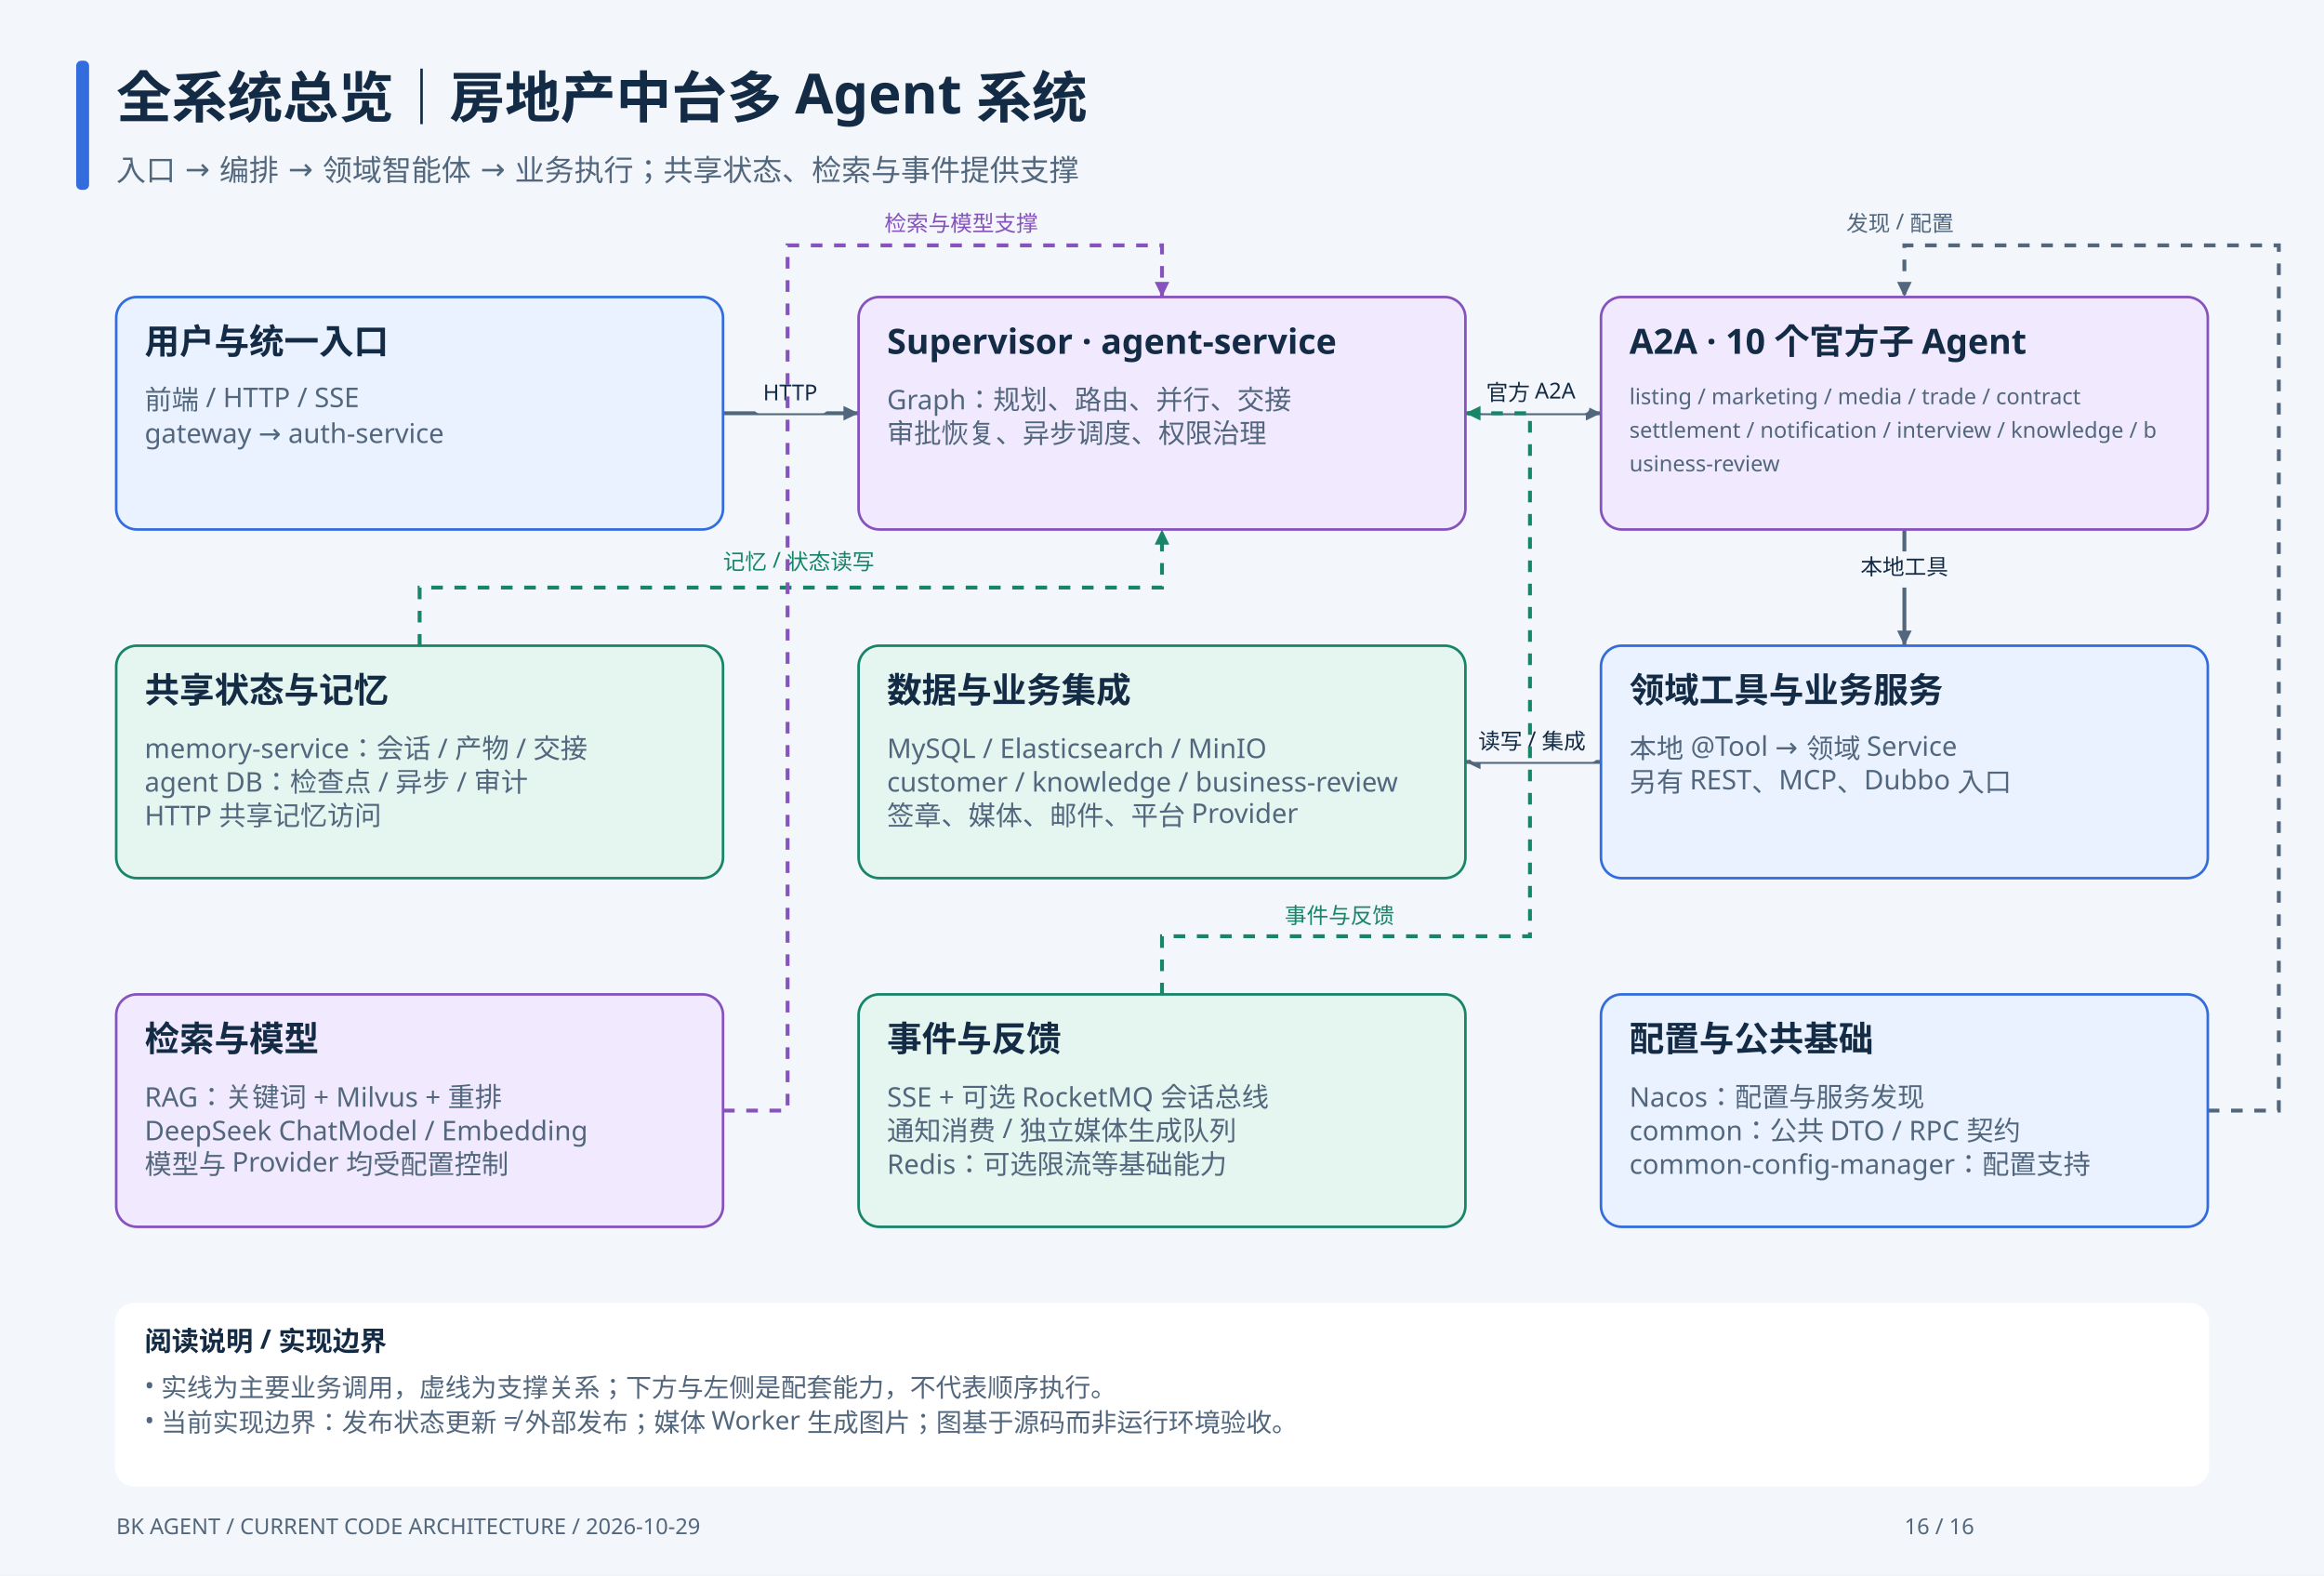
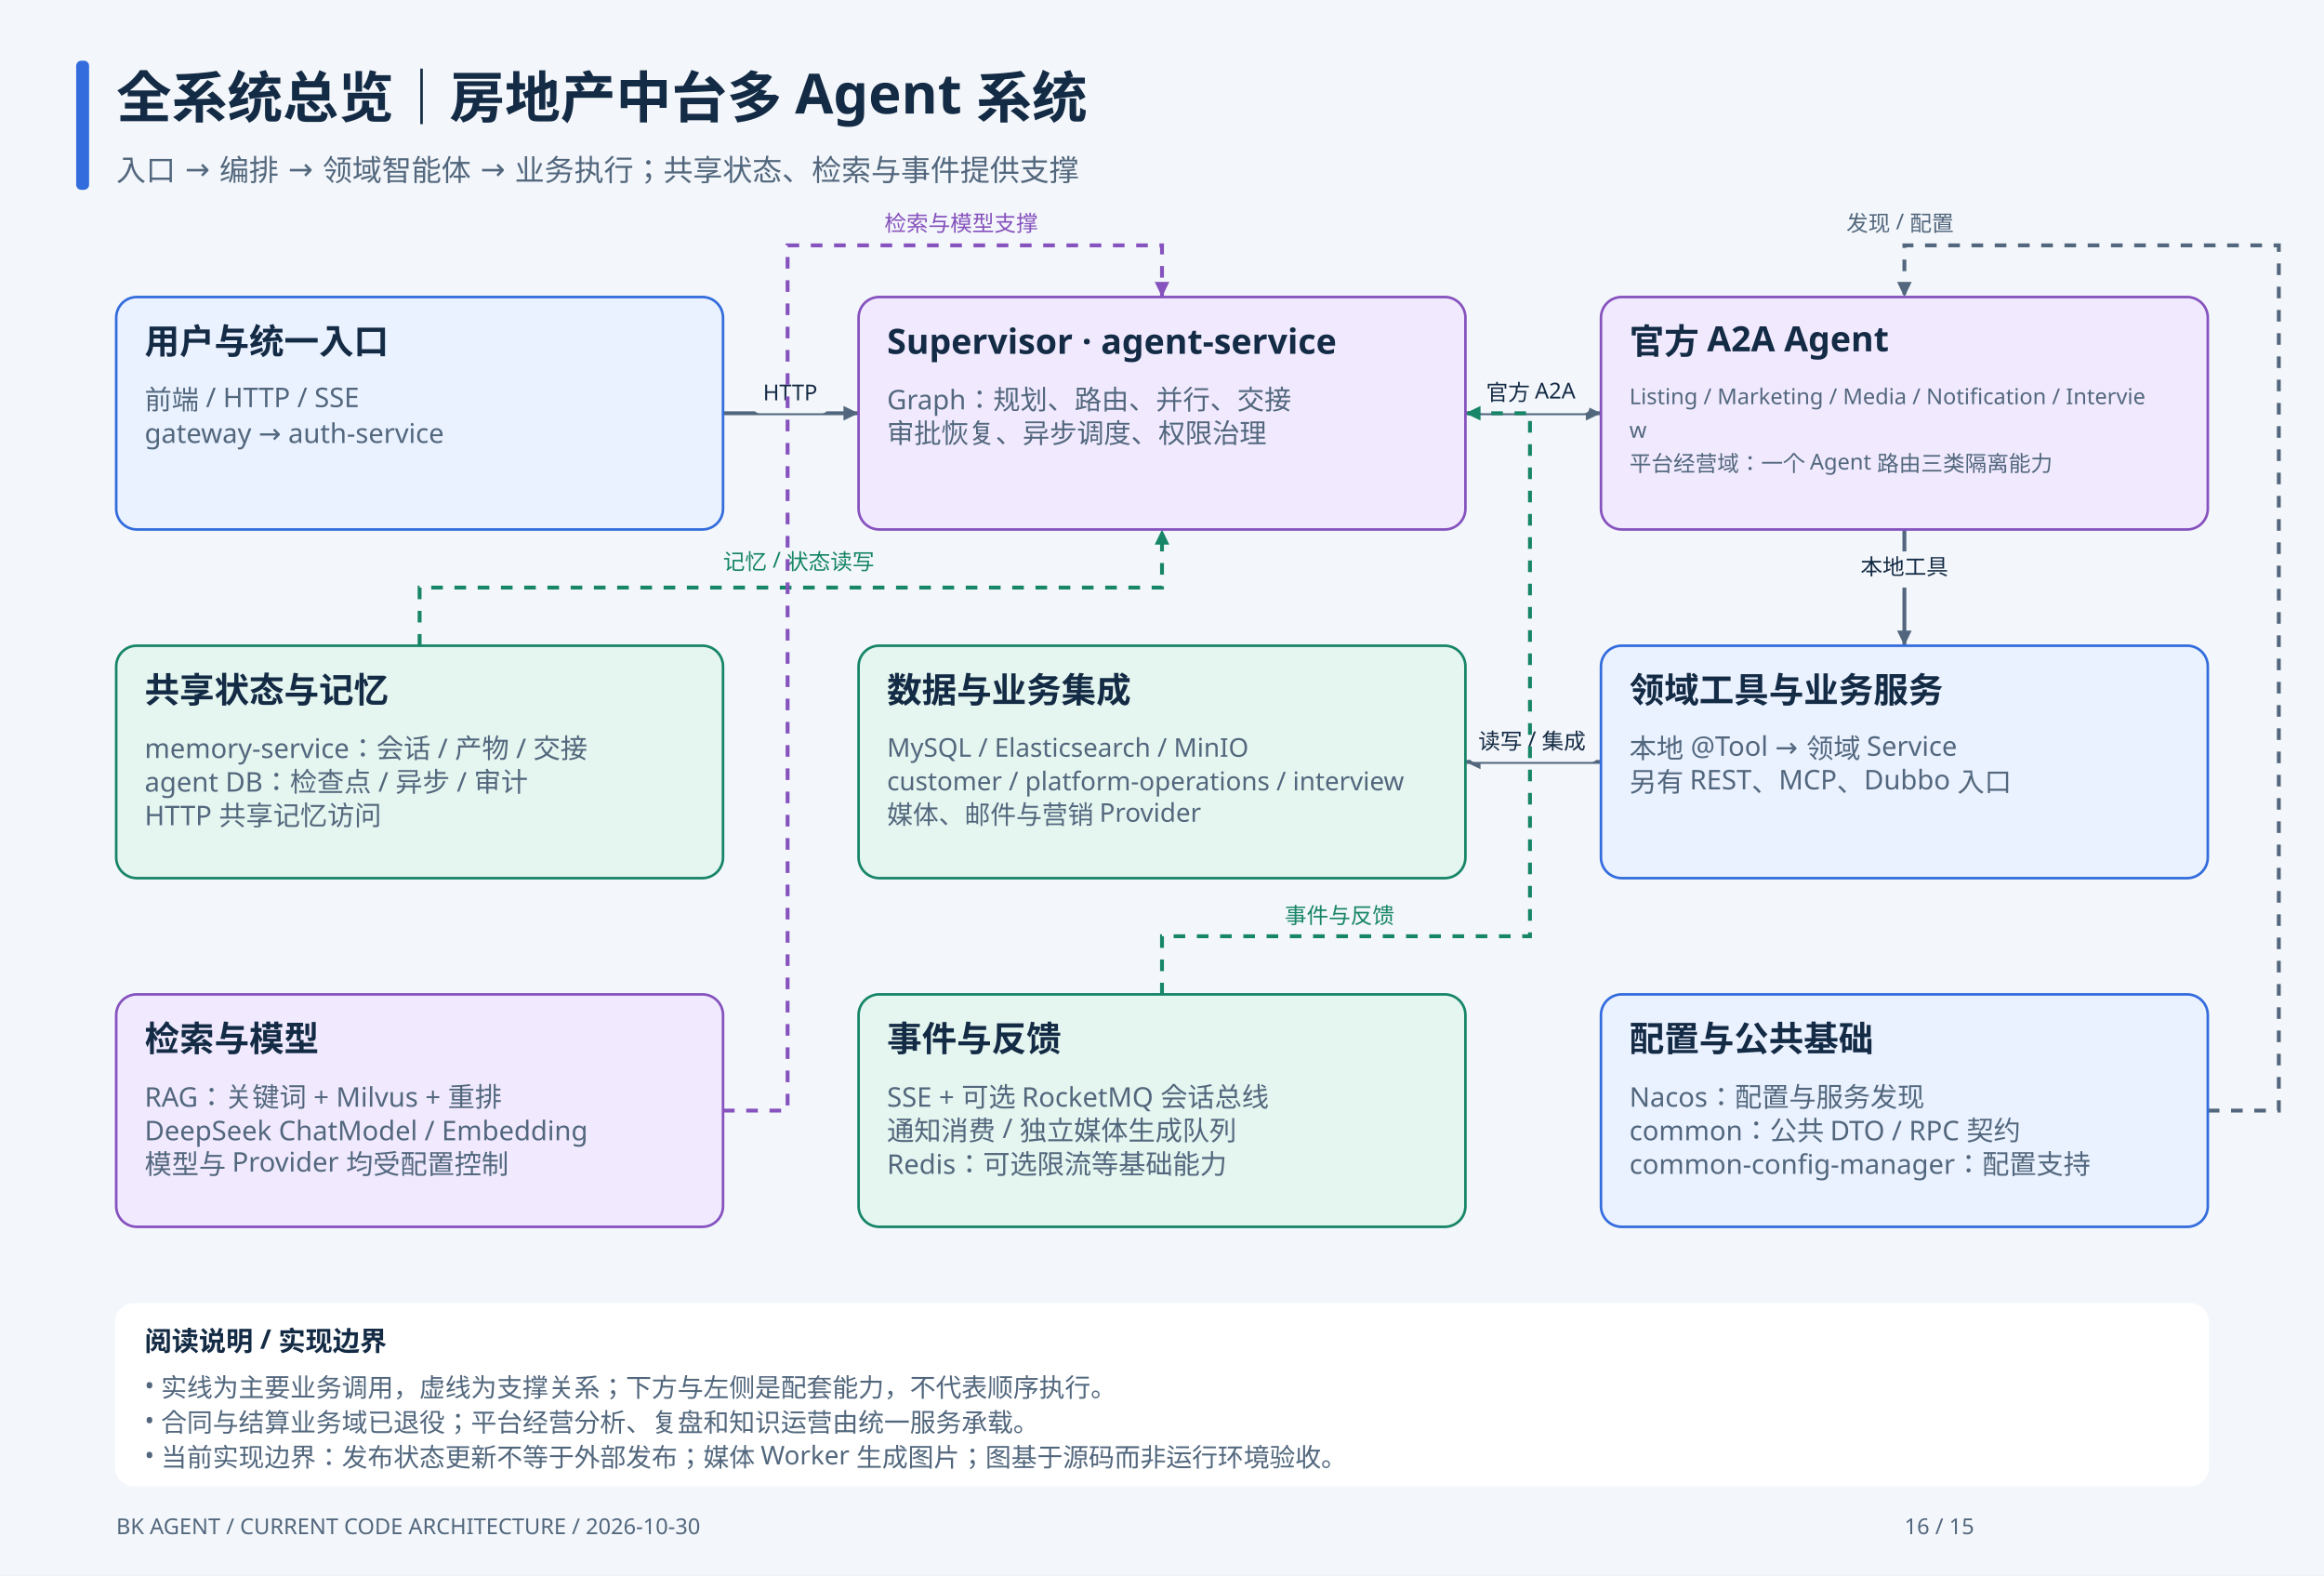
<svg xmlns="http://www.w3.org/2000/svg" width="1800" height="1220" viewBox="0 0 1800 1220">
  <rect width="1800" height="1220" fill="#f3f6fa" />
  <rect x="60" y="48" width="8" height="98" rx="3" fill="#336ddd" stroke="#336ddd" stroke-width="2" />
  <text x="90" y="91" fill="#142b45" font-family="Microsoft YaHei, sans-serif" font-size="43" font-weight="700">全系统总览｜房地产中台多 Agent 系统</text>
  <text x="90" y="140" fill="#52677d" font-family="Microsoft YaHei, sans-serif" font-size="23" font-weight="400">入口 → 编排 → 领域智能体 → 业务执行；共享状态、检索与事件提供支撑</text>
  <polyline points="560,320 665,320" fill="none" stroke="#52677d" stroke-width="3" />
  <polygon points="665,320 653.294,325.655 653.294,314.345" fill="#52677d" />
  <rect x="585.0" y="293.0" width="55.0" height="26.0" rx="3" fill="#f3f6fa" stroke="#f3f6fa" stroke-width="2" />
  <text x="591.0" y="310.0" fill="#142b45" font-family="Microsoft YaHei, sans-serif" font-size="17" font-weight="400">HTTP</text>
  <polyline points="1135,320 1240,320" fill="none" stroke="#52677d" stroke-width="3" />
  <polygon points="1240,320 1228.294,325.655 1228.294,314.345" fill="#52677d" />
  <rect x="1145.0" y="293.0" width="85.0" height="26.0" rx="3" fill="#f3f6fa" stroke="#f3f6fa" stroke-width="2" />
  <text x="1151.0" y="310.0" fill="#142b45" font-family="Microsoft YaHei, sans-serif" font-size="17" font-weight="400">官方 A2A</text>
  <polyline points="1475,410 1475,500" fill="none" stroke="#52677d" stroke-width="3" />
  <polygon points="1475,500 1469.345,488.294 1480.655,488.294" fill="#52677d" />
  <rect x="1435.0" y="428.0" width="80.0" height="26.0" rx="3" fill="#f3f6fa" stroke="#f3f6fa" stroke-width="2" />
  <text x="1441.0" y="445.0" fill="#142b45" font-family="Microsoft YaHei, sans-serif" font-size="17" font-weight="400">本地工具</text>
  <polyline points="1240,590 1135,590" fill="none" stroke="#52677d" stroke-width="3" />
  <polygon points="1135,590 1146.706,584.345 1146.706,595.655" fill="#52677d" />
  <rect x="1139.0" y="563.0" width="97.0" height="26.0" rx="3" fill="#f3f6fa" stroke="#f3f6fa" stroke-width="2" />
  <text x="1145.0" y="580.0" fill="#142b45" font-family="Microsoft YaHei, sans-serif" font-size="17" font-weight="400">读写 / 集成</text>
  <polyline points="325,500 325,455 900,455 900,410" fill="none" stroke="#168568" stroke-width="3" stroke-dasharray="9 9" />
  <polygon points="900,410 905.655,421.706 894.345,421.706" fill="#168568" />
  <text x="560" y="441" fill="#168568" font-family="Microsoft YaHei, sans-serif" font-size="17" font-weight="400">记忆 / 状态读写</text>
  <polyline points="560,860 610,860 610,190 900,190 900,230" fill="none" stroke="#8652be" stroke-width="3" stroke-dasharray="9 9" />
  <polygon points="900,230 894.345,218.294 905.655,218.294" fill="#8652be" />
  <text x="685" y="179" fill="#8652be" font-family="Microsoft YaHei, sans-serif" font-size="17" font-weight="400">检索与模型支撑</text>
  <polyline points="900,770 900,725 1185,725 1185,320 1135,320" fill="none" stroke="#168568" stroke-width="3" stroke-dasharray="9 9" />
  <polygon points="1135,320 1146.706,314.345 1146.706,325.655" fill="#168568" />
  <text x="995" y="715" fill="#168568" font-family="Microsoft YaHei, sans-serif" font-size="17" font-weight="400">事件与反馈</text>
  <polyline points="1710,860 1765,860 1765,190 1475,190 1475,230" fill="none" stroke="#52677d" stroke-width="3" stroke-dasharray="9 9" />
  <polygon points="1475,230 1469.345,218.294 1480.655,218.294" fill="#52677d" />
  <text x="1430" y="179" fill="#52677d" font-family="Microsoft YaHei, sans-serif" font-size="17" font-weight="400">发现 / 配置</text>
  <rect x="90" y="230" width="470" height="180" rx="16" fill="#eaf1ff" stroke="#336ddd" stroke-width="2" />
  <text x="112" y="274" fill="#142b45" font-family="Microsoft YaHei, sans-serif" font-size="27" font-weight="700">用户与统一入口</text>
  <text x="112" y="317" fill="#52677d" font-family="Microsoft YaHei, sans-serif" font-size="21" font-weight="400">前端 / HTTP / SSE</text>
  <text x="112" y="343" fill="#52677d" font-family="Microsoft YaHei, sans-serif" font-size="21" font-weight="400">gateway → auth-service</text>
  <rect x="665" y="230" width="470" height="180" rx="16" fill="#f1eaff" stroke="#8652be" stroke-width="2" />
  <text x="687" y="274" fill="#142b45" font-family="Microsoft YaHei, sans-serif" font-size="27" font-weight="700">Supervisor · agent-service</text>
  <text x="687" y="317" fill="#52677d" font-family="Microsoft YaHei, sans-serif" font-size="21" font-weight="400">Graph：规划、路由、并行、交接</text>
  <text x="687" y="343" fill="#52677d" font-family="Microsoft YaHei, sans-serif" font-size="21" font-weight="400">审批恢复、异步调度、权限治理</text>
  <rect x="1240" y="230" width="470" height="180" rx="16" fill="#f1eaff" stroke="#8652be" stroke-width="2" />
-   <text x="1262" y="274" fill="#142b45" font-family="Microsoft YaHei, sans-serif" font-size="27" font-weight="700">A2A · 10 个官方子 Agent</text>
-   <text x="1262" y="313" fill="#52677d" font-family="Microsoft YaHei, sans-serif" font-size="17" font-weight="400">listing / marketing / media / trade / contract</text>
-   <text x="1262" y="339" fill="#52677d" font-family="Microsoft YaHei, sans-serif" font-size="17" font-weight="400">settlement / notification / interview / knowledge / b</text>
-   <text x="1262" y="365" fill="#52677d" font-family="Microsoft YaHei, sans-serif" font-size="17" font-weight="400">usiness-review</text>
+   <text x="1262" y="274" fill="#142b45" font-family="Microsoft YaHei, sans-serif" font-size="27" font-weight="700">官方 A2A Agent</text>
+   <text x="1262" y="313" fill="#52677d" font-family="Microsoft YaHei, sans-serif" font-size="17" font-weight="400">Listing / Marketing / Media / Notification / Intervie</text>
+   <text x="1262" y="339" fill="#52677d" font-family="Microsoft YaHei, sans-serif" font-size="17" font-weight="400">w</text>
+   <text x="1262" y="365" fill="#52677d" font-family="Microsoft YaHei, sans-serif" font-size="17" font-weight="400">平台经营域：一个 Agent 路由三类隔离能力</text>
  <rect x="1240" y="500" width="470" height="180" rx="16" fill="#eaf1ff" stroke="#336ddd" stroke-width="2" />
  <text x="1262" y="544" fill="#142b45" font-family="Microsoft YaHei, sans-serif" font-size="27" font-weight="700">领域工具与业务服务</text>
  <text x="1262" y="587" fill="#52677d" font-family="Microsoft YaHei, sans-serif" font-size="21" font-weight="400">本地 @Tool → 领域 Service</text>
  <text x="1262" y="613" fill="#52677d" font-family="Microsoft YaHei, sans-serif" font-size="21" font-weight="400">另有 REST、MCP、Dubbo 入口</text>
  <rect x="665" y="500" width="470" height="180" rx="16" fill="#e5f5ef" stroke="#168568" stroke-width="2" />
  <text x="687" y="544" fill="#142b45" font-family="Microsoft YaHei, sans-serif" font-size="27" font-weight="700">数据与业务集成</text>
-   <text x="687" y="587" fill="#52677d" font-family="Microsoft YaHei, sans-serif" font-size="21" font-weight="400">MySQL / Elasticsearch / MinIO</text>
-   <text x="687" y="613" fill="#52677d" font-family="Microsoft YaHei, sans-serif" font-size="21" font-weight="400">customer / knowledge / business-review</text>
-   <text x="687" y="639" fill="#52677d" font-family="Microsoft YaHei, sans-serif" font-size="21" font-weight="400">签章、媒体、邮件、平台 Provider</text>
+   <text x="687" y="586" fill="#52677d" font-family="Microsoft YaHei, sans-serif" font-size="20" font-weight="400">MySQL / Elasticsearch / MinIO</text>
+   <text x="687" y="612" fill="#52677d" font-family="Microsoft YaHei, sans-serif" font-size="20" font-weight="400">customer / platform-operations / interview</text>
+   <text x="687" y="638" fill="#52677d" font-family="Microsoft YaHei, sans-serif" font-size="20" font-weight="400">媒体、邮件与营销 Provider</text>
  <rect x="90" y="500" width="470" height="180" rx="16" fill="#e5f5ef" stroke="#168568" stroke-width="2" />
  <text x="112" y="544" fill="#142b45" font-family="Microsoft YaHei, sans-serif" font-size="27" font-weight="700">共享状态与记忆</text>
  <text x="112" y="587" fill="#52677d" font-family="Microsoft YaHei, sans-serif" font-size="21" font-weight="400">memory-service：会话 / 产物 / 交接</text>
  <text x="112" y="613" fill="#52677d" font-family="Microsoft YaHei, sans-serif" font-size="21" font-weight="400">agent DB：检查点 / 异步 / 审计</text>
  <text x="112" y="639" fill="#52677d" font-family="Microsoft YaHei, sans-serif" font-size="21" font-weight="400">HTTP 共享记忆访问</text>
  <rect x="90" y="770" width="470" height="180" rx="16" fill="#f1eaff" stroke="#8652be" stroke-width="2" />
  <text x="112" y="814" fill="#142b45" font-family="Microsoft YaHei, sans-serif" font-size="27" font-weight="700">检索与模型</text>
  <text x="112" y="857" fill="#52677d" font-family="Microsoft YaHei, sans-serif" font-size="21" font-weight="400">RAG：关键词 + Milvus + 重排</text>
  <text x="112" y="883" fill="#52677d" font-family="Microsoft YaHei, sans-serif" font-size="21" font-weight="400">DeepSeek ChatModel / Embedding</text>
  <text x="112" y="909" fill="#52677d" font-family="Microsoft YaHei, sans-serif" font-size="21" font-weight="400">模型与 Provider 均受配置控制</text>
  <rect x="665" y="770" width="470" height="180" rx="16" fill="#e5f5ef" stroke="#168568" stroke-width="2" />
  <text x="687" y="814" fill="#142b45" font-family="Microsoft YaHei, sans-serif" font-size="27" font-weight="700">事件与反馈</text>
  <text x="687" y="857" fill="#52677d" font-family="Microsoft YaHei, sans-serif" font-size="21" font-weight="400">SSE + 可选 RocketMQ 会话总线</text>
  <text x="687" y="883" fill="#52677d" font-family="Microsoft YaHei, sans-serif" font-size="21" font-weight="400">通知消费 / 独立媒体生成队列</text>
  <text x="687" y="909" fill="#52677d" font-family="Microsoft YaHei, sans-serif" font-size="21" font-weight="400">Redis：可选限流等基础能力</text>
  <rect x="1240" y="770" width="470" height="180" rx="16" fill="#eaf1ff" stroke="#336ddd" stroke-width="2" />
  <text x="1262" y="814" fill="#142b45" font-family="Microsoft YaHei, sans-serif" font-size="27" font-weight="700">配置与公共基础</text>
  <text x="1262" y="857" fill="#52677d" font-family="Microsoft YaHei, sans-serif" font-size="21" font-weight="400">Nacos：配置与服务发现</text>
  <text x="1262" y="883" fill="#52677d" font-family="Microsoft YaHei, sans-serif" font-size="21" font-weight="400">common：公共 DTO / RPC 契约</text>
  <text x="1262" y="909" fill="#52677d" font-family="Microsoft YaHei, sans-serif" font-size="21" font-weight="400">common-config-manager：配置支持</text>
  <rect x="90" y="1010" width="1620" height="140" rx="14" fill="#ffffff" stroke="#ffffff" stroke-width="2" />
  <text x="112" y="1046" fill="#142b45" font-family="Microsoft YaHei, sans-serif" font-size="21" font-weight="700">阅读说明 / 实现边界</text>
  <text x="112" y="1080" fill="#52677d" font-family="Microsoft YaHei, sans-serif" font-size="20" font-weight="400">• 实线为主要业务调用，虚线为支撑关系；下方与左侧是配套能力，不代表顺序执行。</text>
-   <text x="112" y="1107" fill="#52677d" font-family="Microsoft YaHei, sans-serif" font-size="20" font-weight="400">• 当前实现边界：发布状态更新 ≠ 外部发布；媒体 Worker 生成图片；图基于源码而非运行环境验收。</text>
-   <text x="90" y="1188" fill="#52677d" font-family="Microsoft YaHei, sans-serif" font-size="17" font-weight="400">BK AGENT  /  CURRENT CODE ARCHITECTURE  /  2026-10-29</text>
-   <text x="1475" y="1188" fill="#52677d" font-family="Microsoft YaHei, sans-serif" font-size="17" font-weight="400">16 / 16</text>
+   <text x="112" y="1107" fill="#52677d" font-family="Microsoft YaHei, sans-serif" font-size="20" font-weight="400">• 合同与结算业务域已退役；平台经营分析、复盘和知识运营由统一服务承载。</text>
+   <text x="112" y="1134" fill="#52677d" font-family="Microsoft YaHei, sans-serif" font-size="20" font-weight="400">• 当前实现边界：发布状态更新不等于外部发布；媒体 Worker 生成图片；图基于源码而非运行环境验收。</text>
+   <text x="90" y="1188" fill="#52677d" font-family="Microsoft YaHei, sans-serif" font-size="17" font-weight="400">BK AGENT  /  CURRENT CODE ARCHITECTURE  /  2026-10-30</text>
+   <text x="1475" y="1188" fill="#52677d" font-family="Microsoft YaHei, sans-serif" font-size="17" font-weight="400">16 / 15</text>
</svg>
